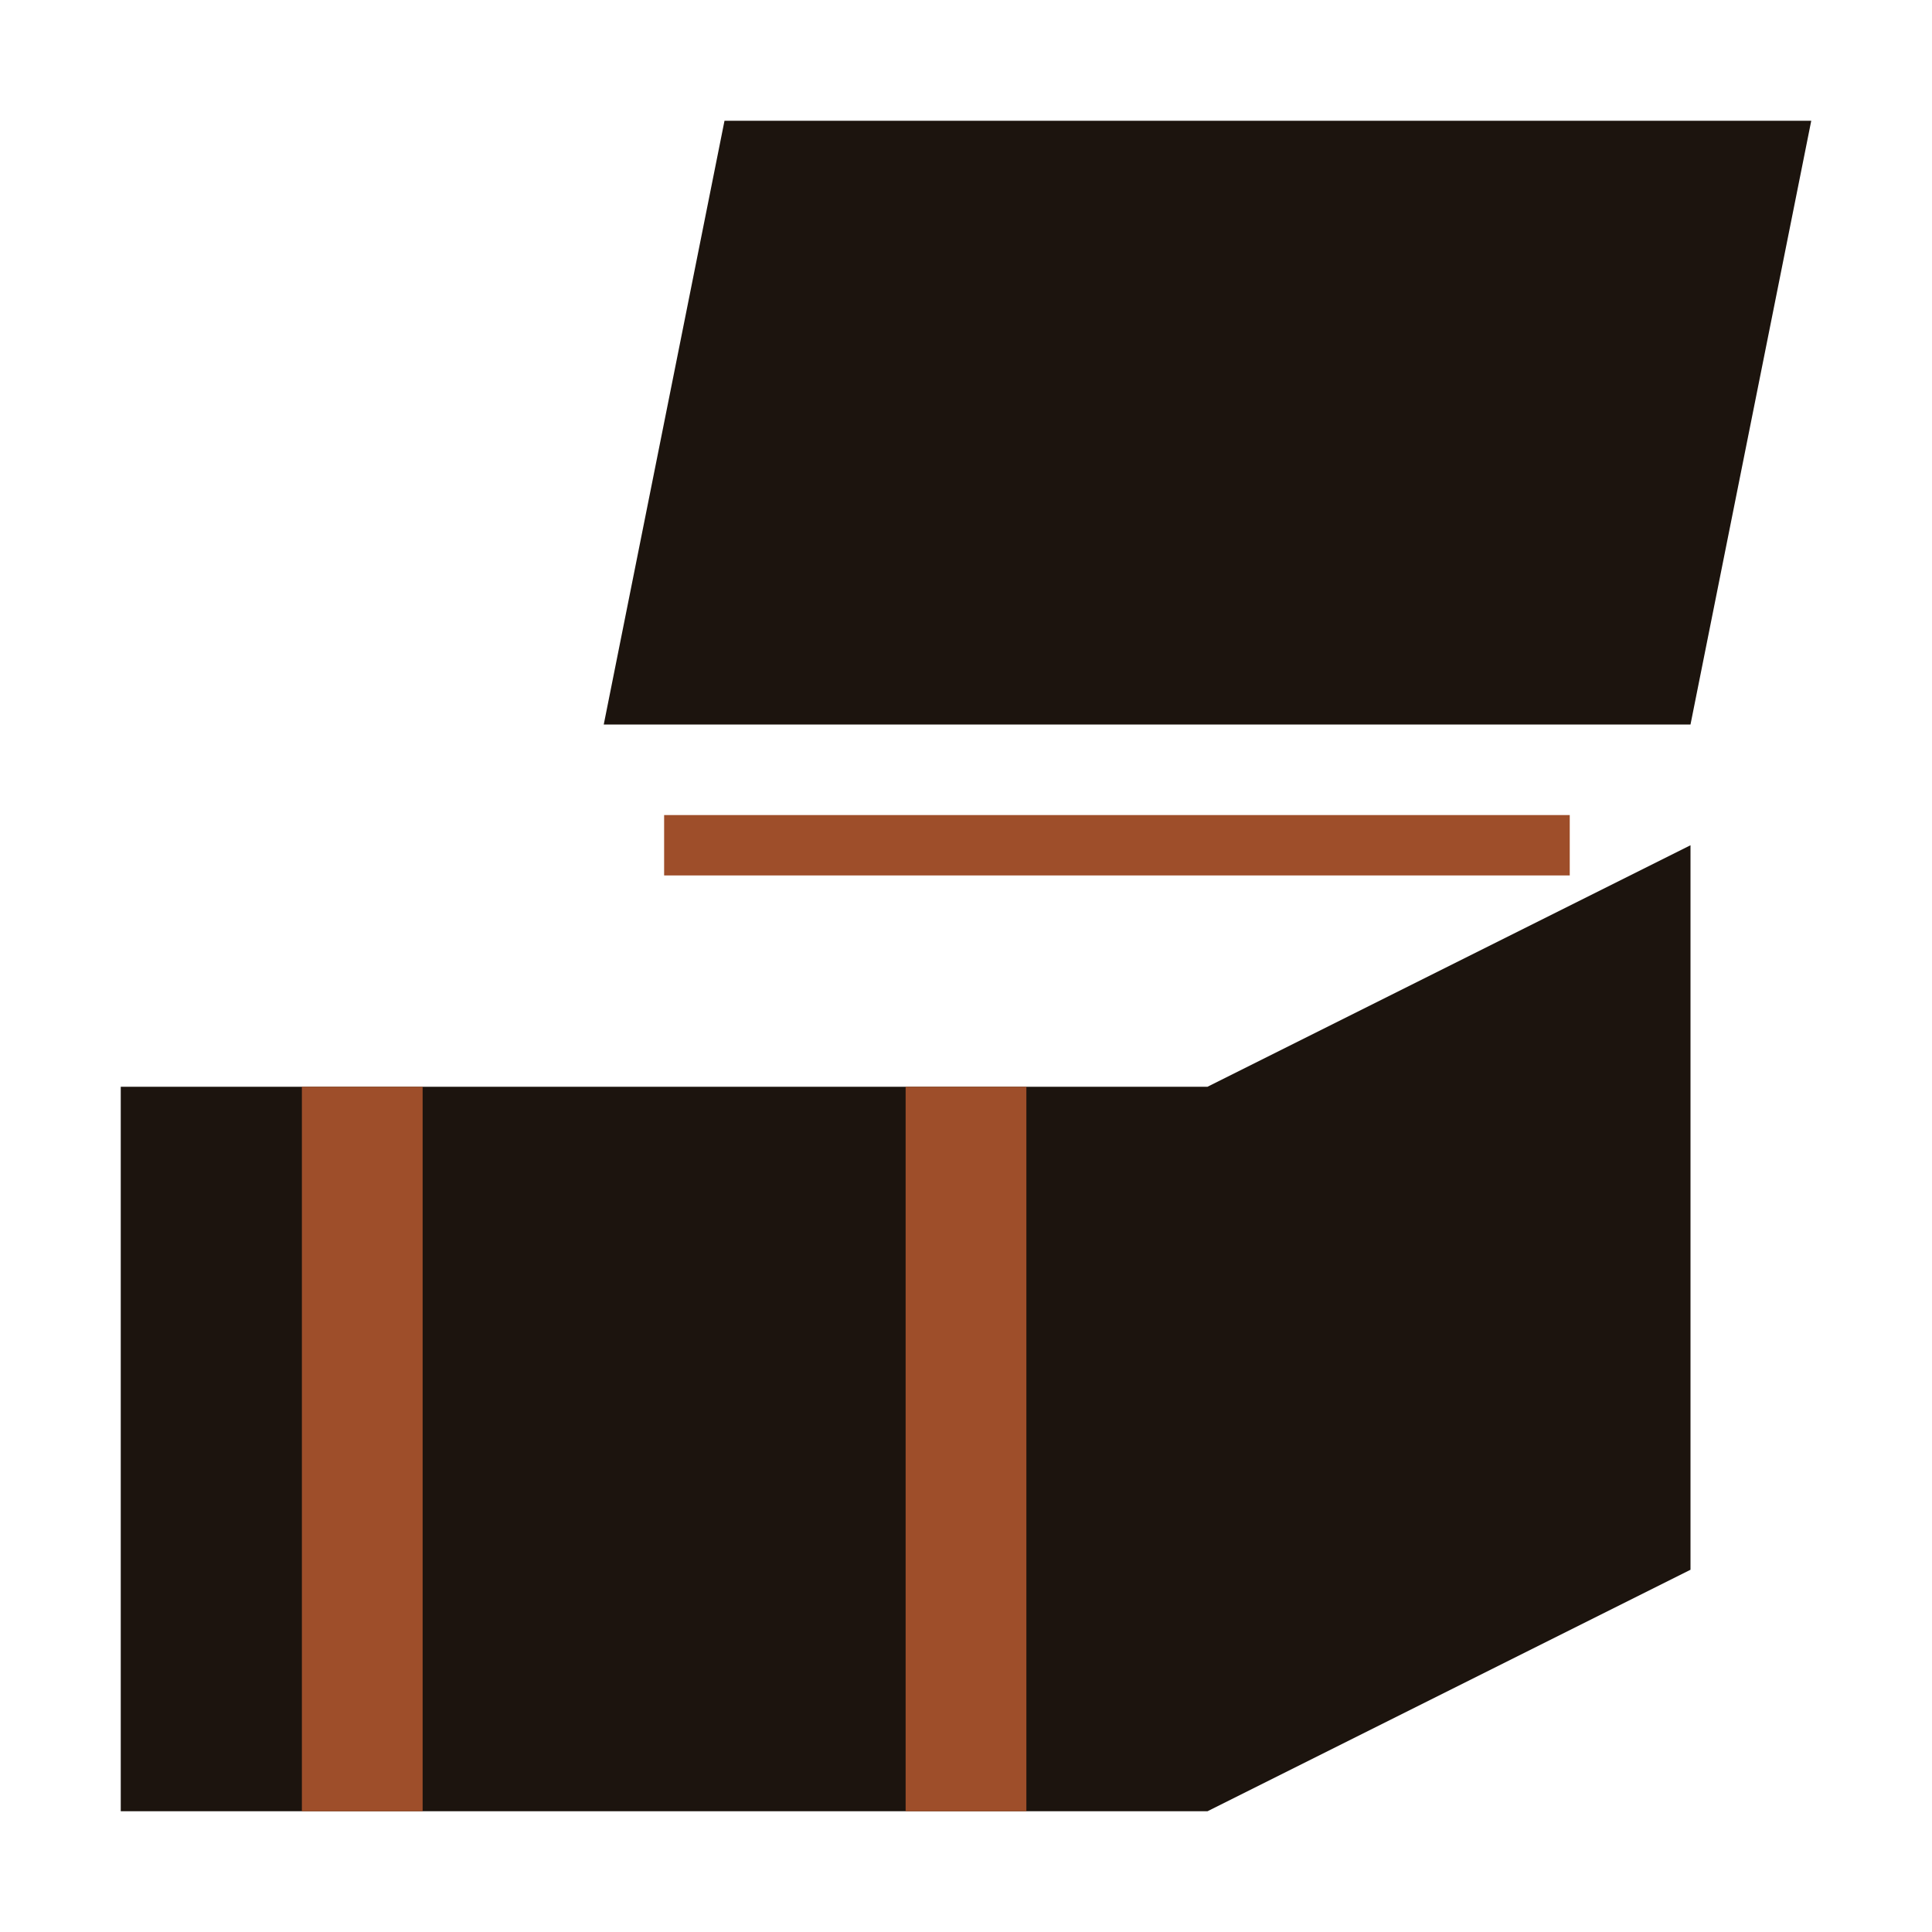
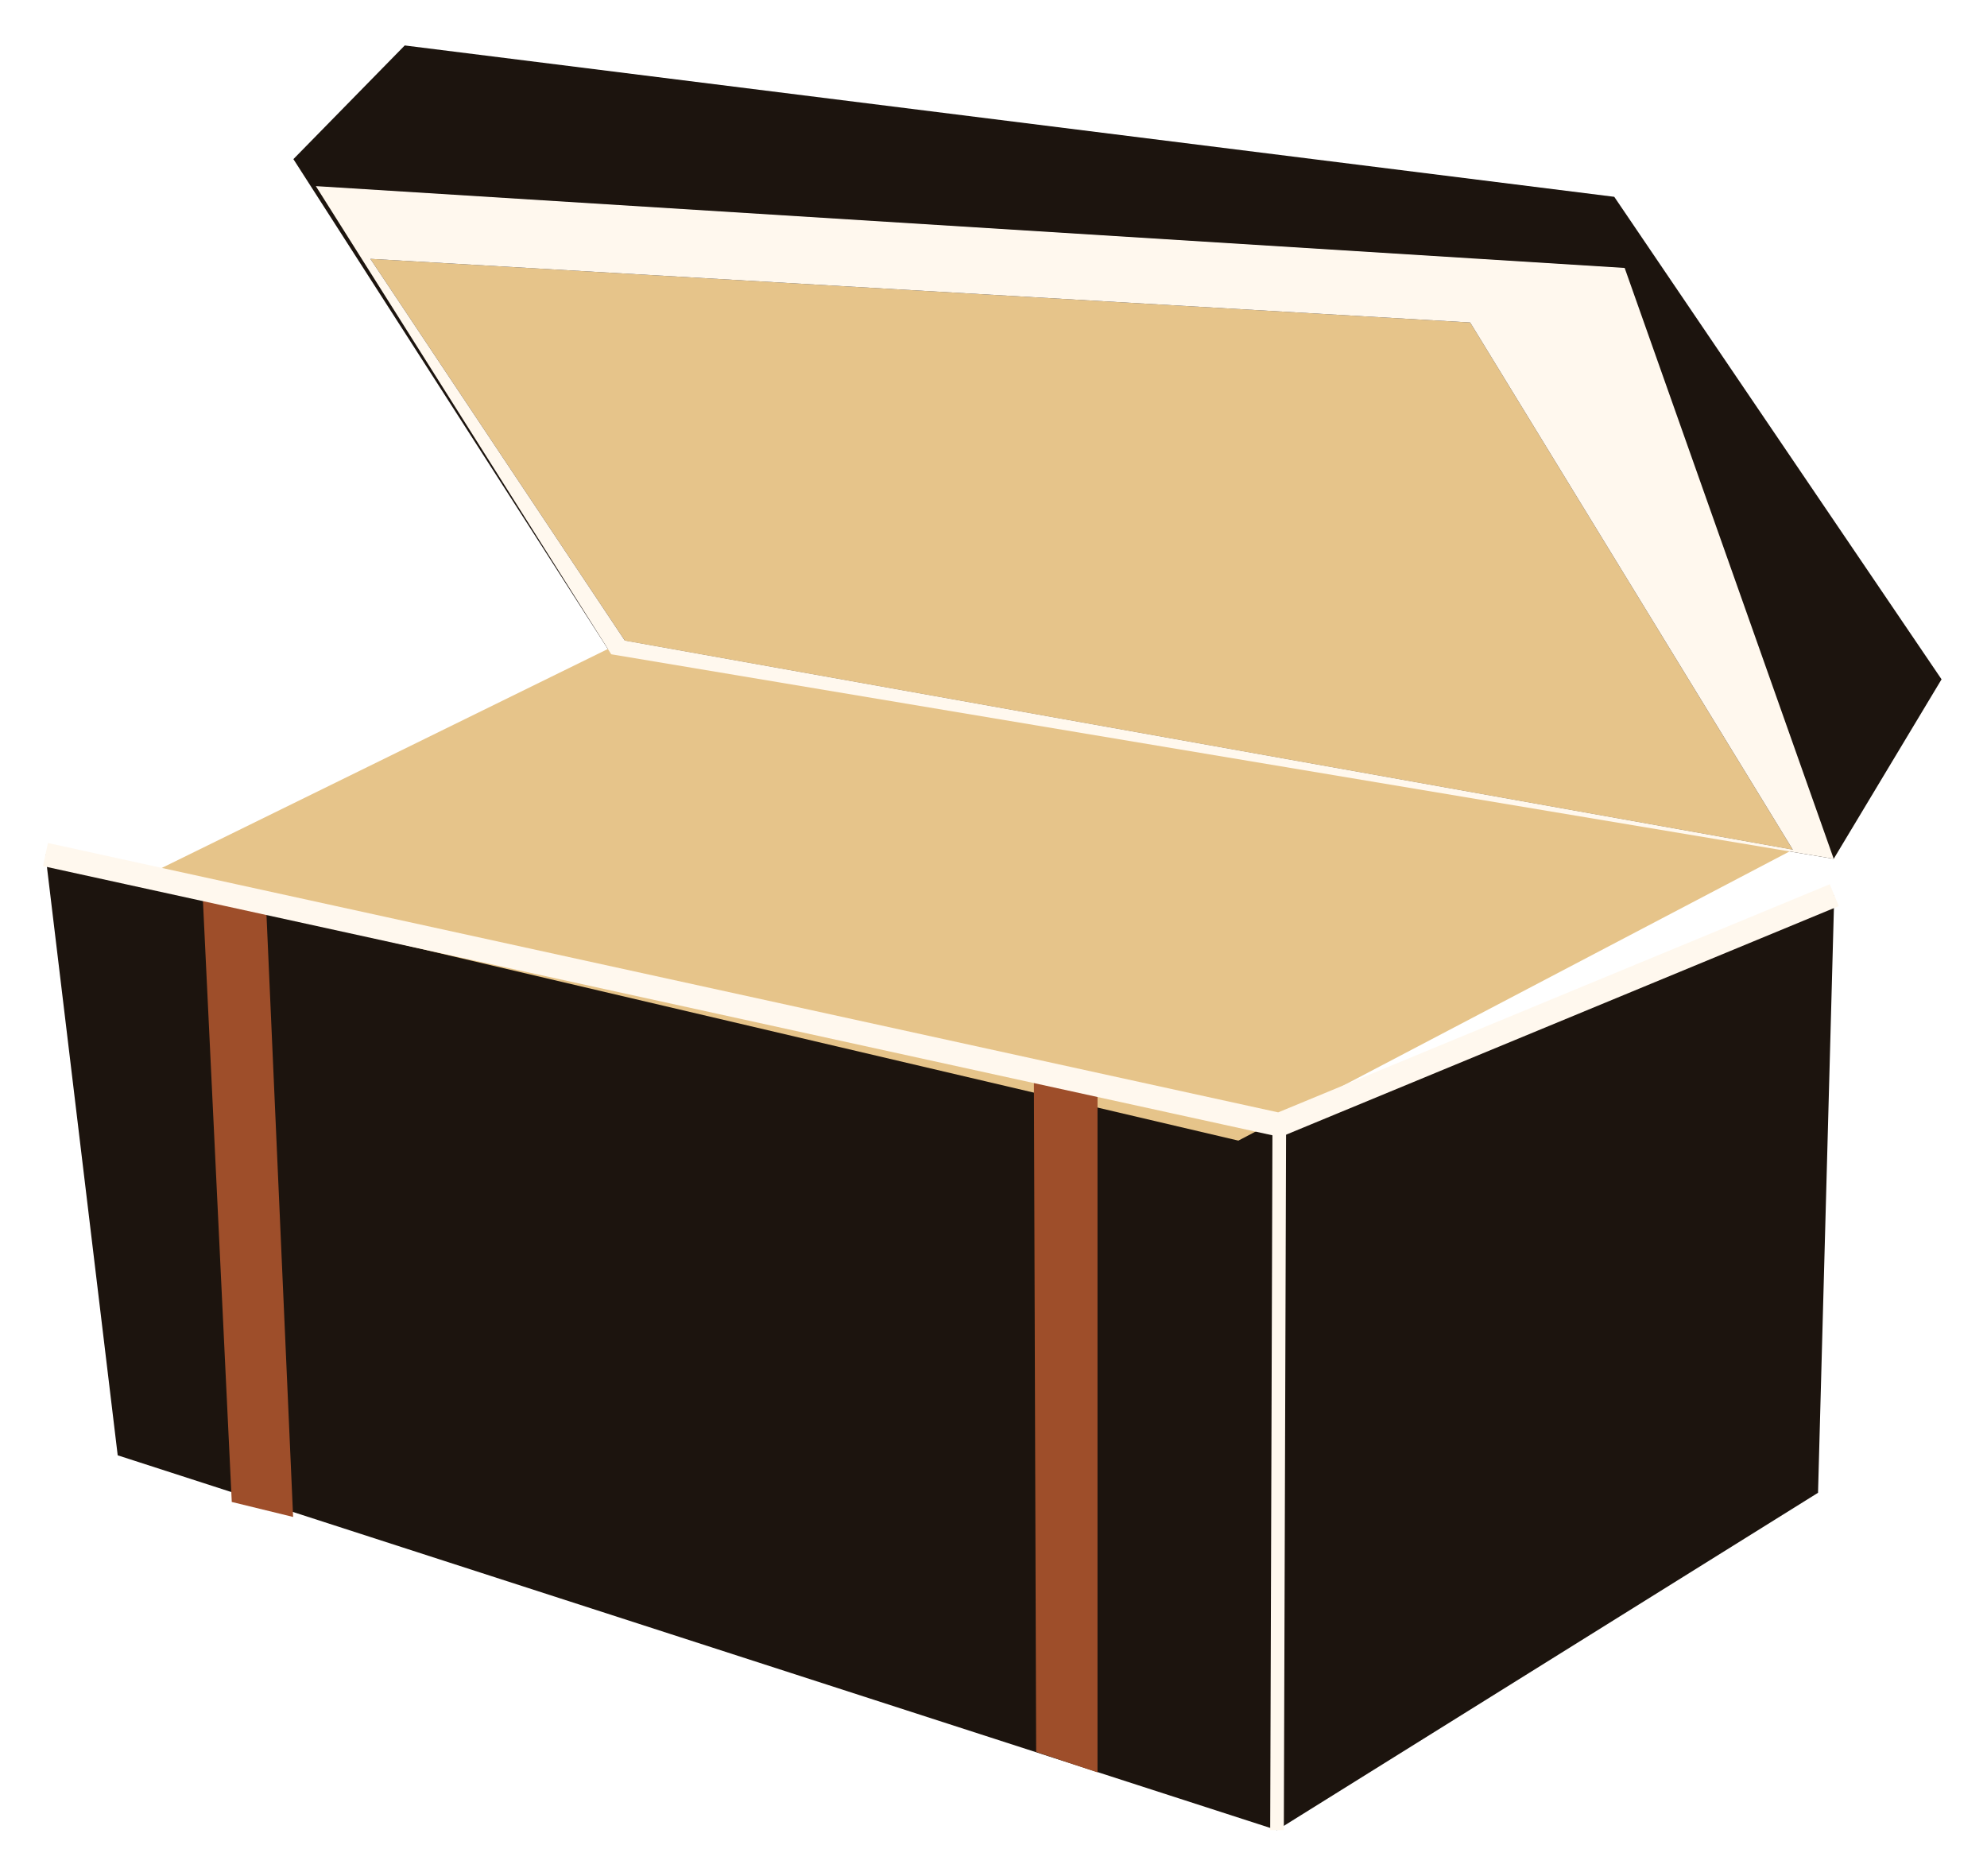
- <svg xmlns="http://www.w3.org/2000/svg" width="32" height="32" viewBox="0 0 32 32">
-   <path fill="#1c140e" d="M2 18h18v12H2Zm18 0 8-4v12l-8 4ZM12 2h18l-2 10H10Z" />
-   <path fill="#9e4e2a" d="M5 18h2v12H5Zm10 0h2v12h-2Z" />
-   <path fill="none" stroke="#9e4e2a" d="M11 14h15" />
+ <svg xmlns="http://www.w3.org/2000/svg" width="437.230" height="412.650" viewBox="10.500 11.050 437.230 412.650">
+   <defs />
+   <polygon points="292.00,258.50 414.12,208.00 410.55,339.48 291.50,413.70" fill="#1C140E" stroke="none" />
+   <polygon points="20.50,199.06 292.00,258.50 291.50,413.70 36.40,331.24" fill="#1C140E" stroke="none" />
+   <polygon points="99.56,21.05 365.71,54.35 437.73,160.51 414.00,200.00 145.00,155.00 75.06,46.06" fill="#1C140E" stroke="none" />
+   <polygon points="40.00,205.00 283.00,262.00 405.00,198.00 148.00,152.00" fill="#E6C48A" stroke="none" />
+   <polygon points="92.00,68.00 334.00,82.00 405.00,198.00 148.00,152.00" fill="#E6C48A" stroke="none" />
+   <polygon points="55.00,206.00 69.00,209.20 75.00,344.80 61.50,341.50" fill="#9E4E2A" stroke="none" />
+   <polygon points="238.00,246.50 252.00,249.80 252.00,401.00 238.50,396.50" fill="#9E4E2A" stroke="none" />
+   <path d="M80.00,52.00 L368.00,70.00 L414.00,200.00 L145.00,155.00 Z M92.00,68.00 L148.00,152.00 L405.00,198.00 L334.00,82.00 Z" fill="#FFF8EE" stroke="none" fill-rule="evenodd" />
+   <polyline points="20.50,199.06 292.00,258.50 414.12,208.00" fill="none" stroke="#FFF8EE" stroke-width="5.2" stroke-linecap="butt" stroke-linejoin="miter" />
+   <line x1="292.00" y1="258.50" x2="291.50" y2="413.70" stroke="#FFF8EE" stroke-width="3.0" stroke-linecap="butt" fill="none" />
</svg>
